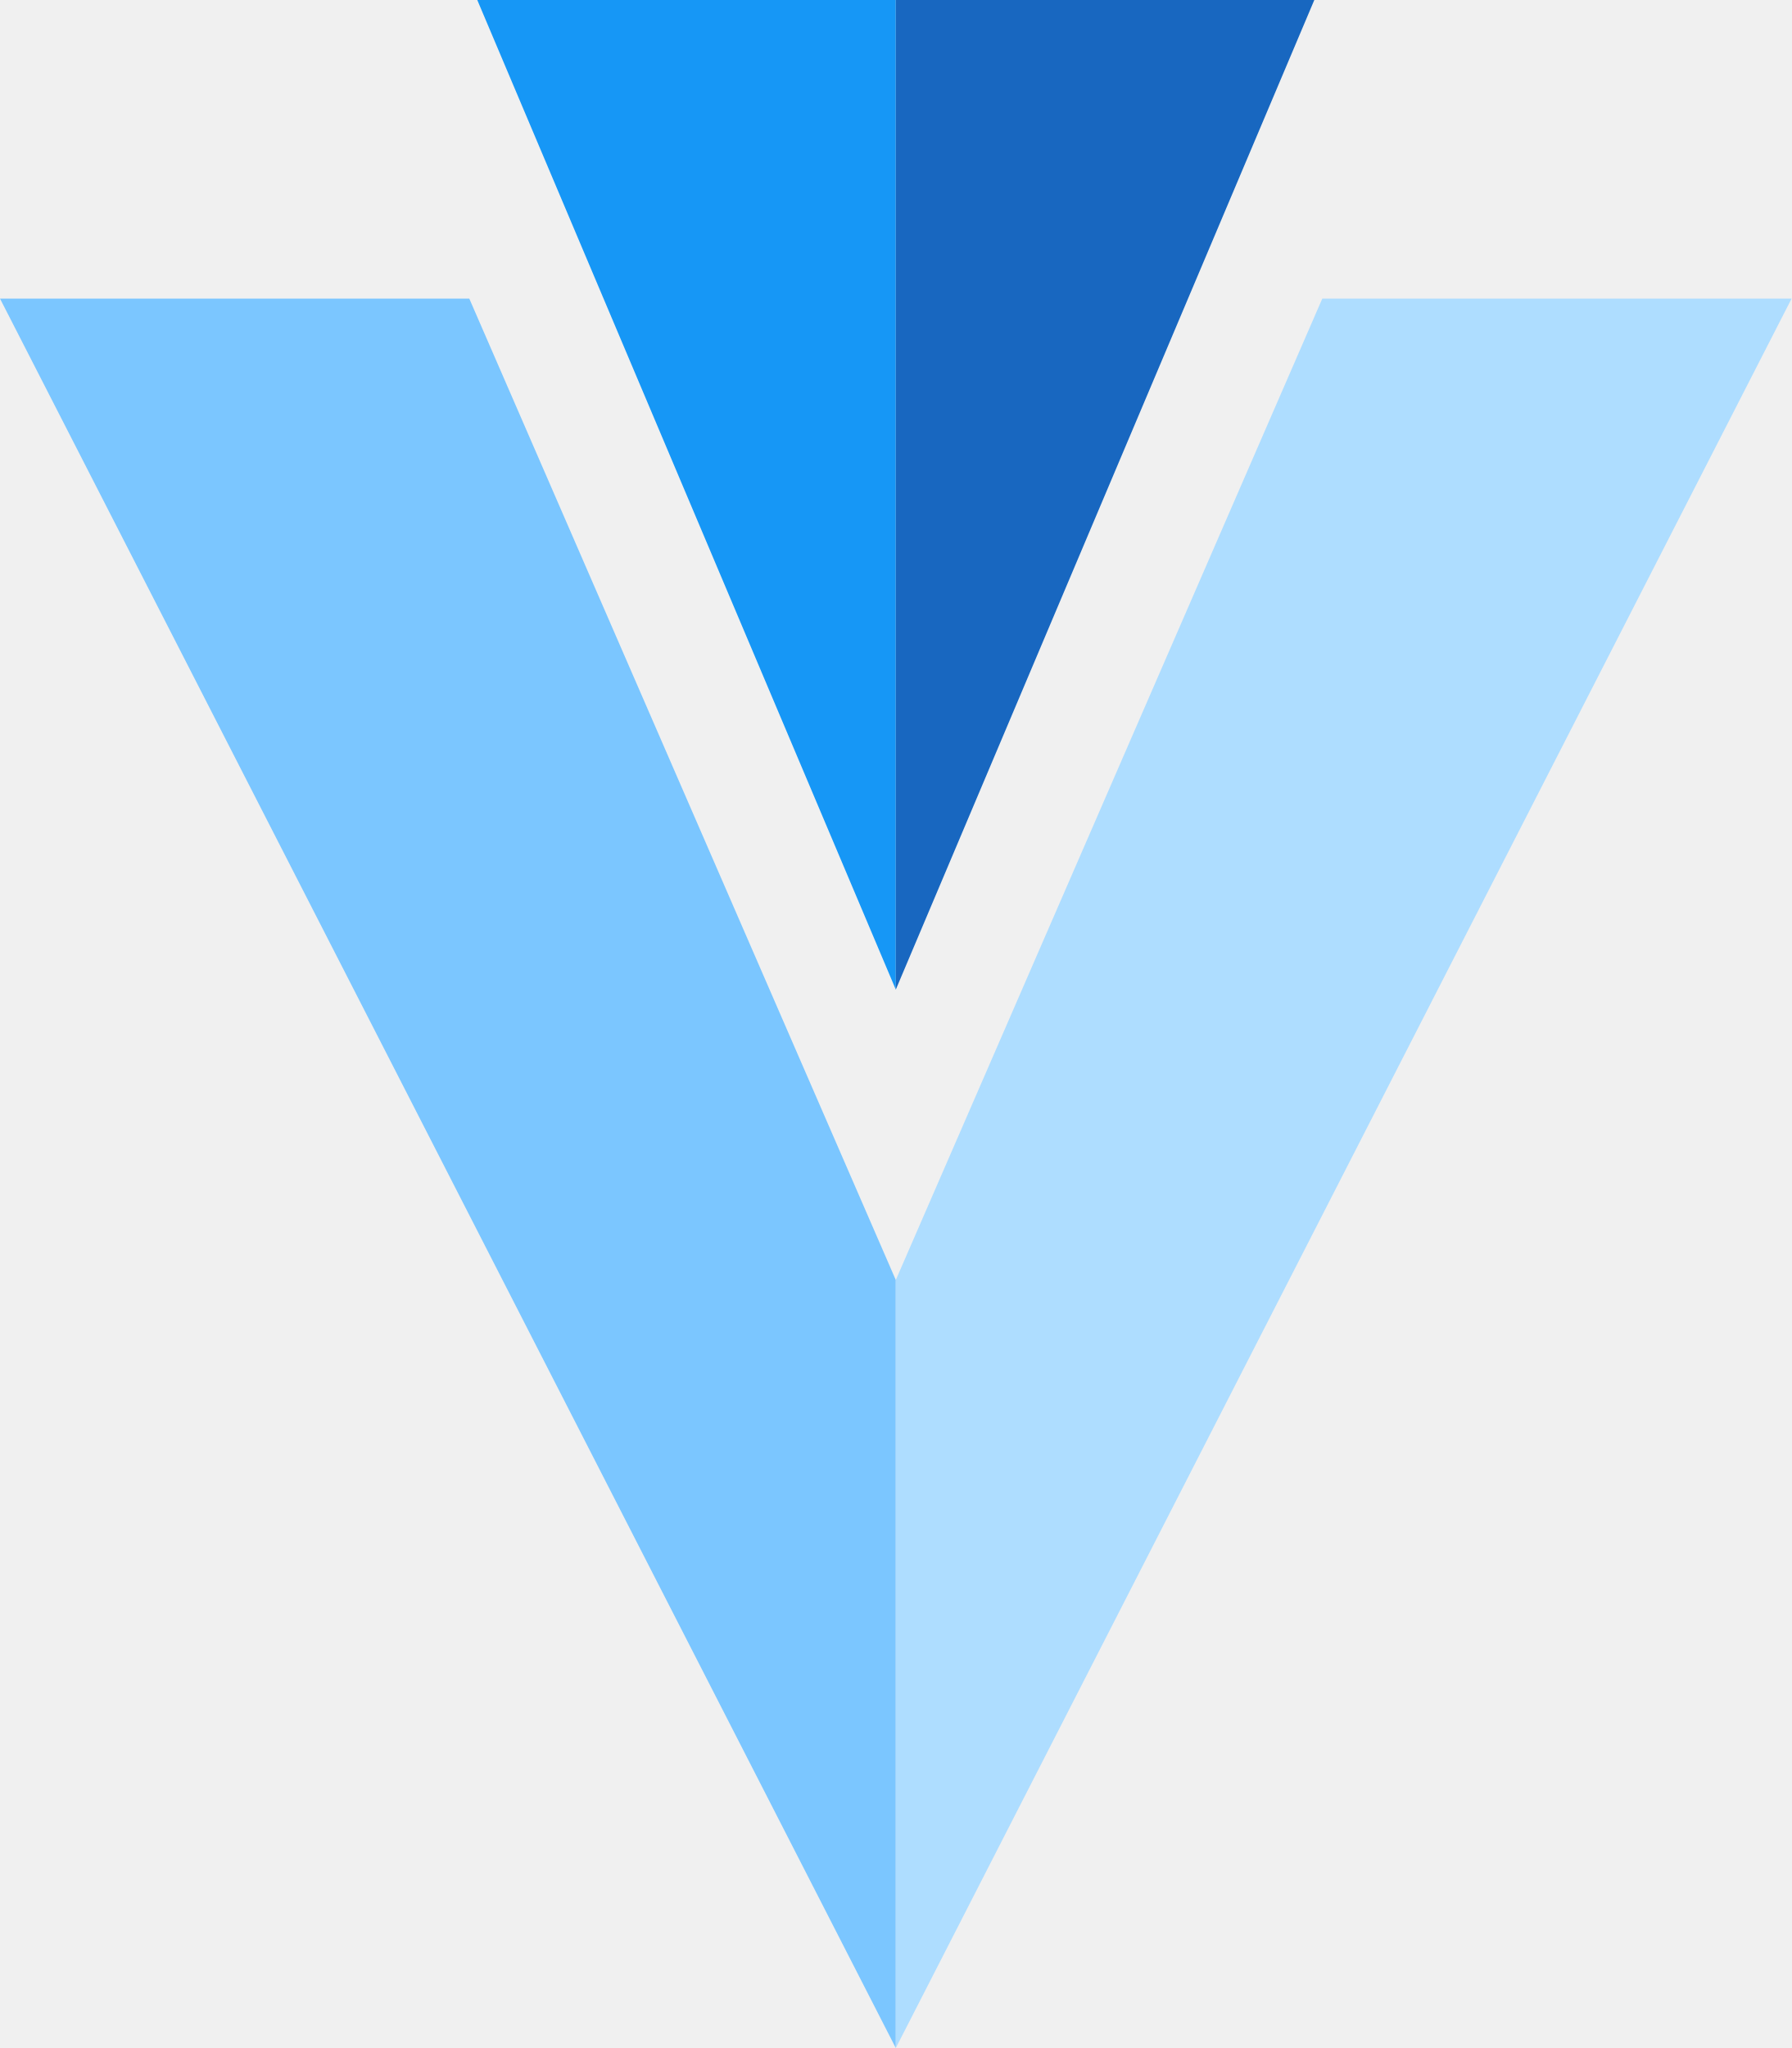
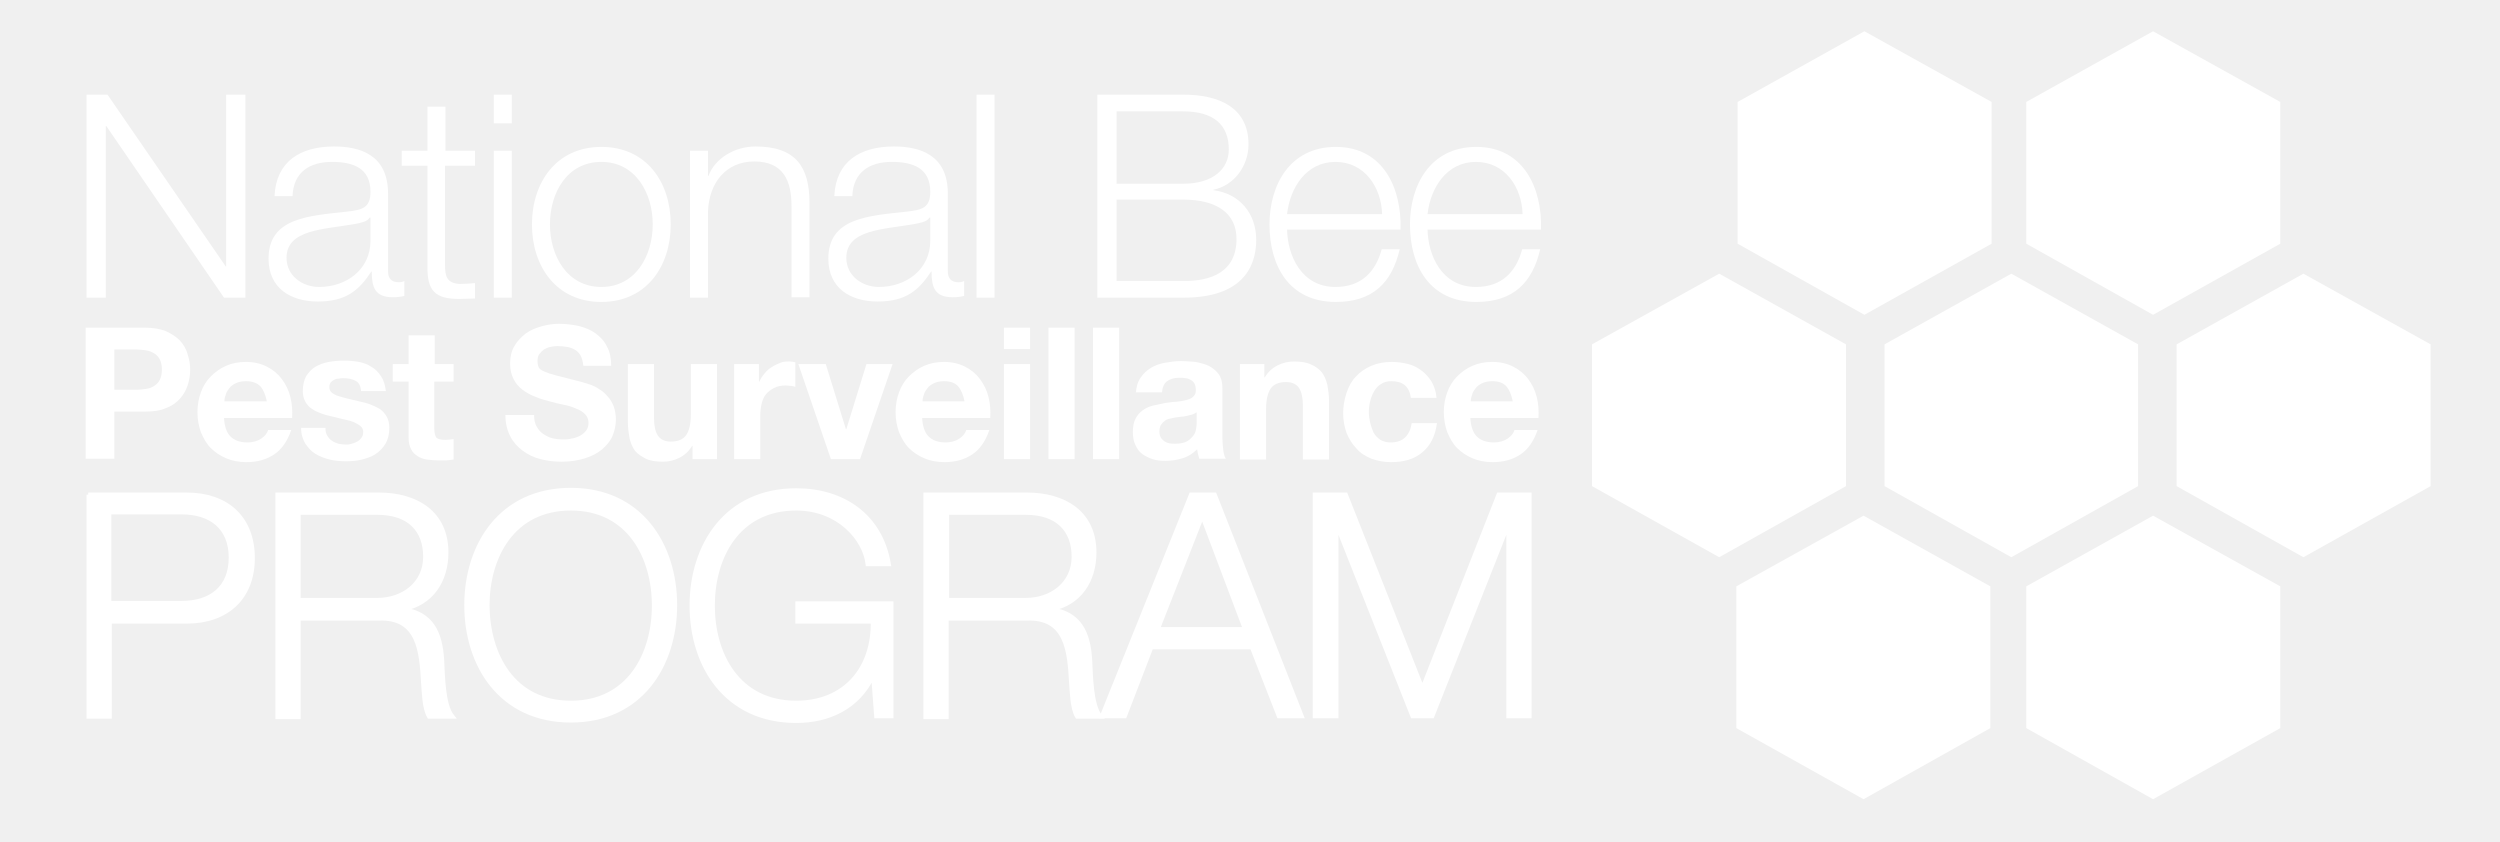
- <svg xmlns="http://www.w3.org/2000/svg" id="Layer_1" data-name="Layer 1" viewBox="0 0 87.5 100">
-   <defs>
-     <style>.cls-1{fill:#1697f6;}.cls-2{fill:#7bc6ff;}.cls-3{fill:#1867c0;}.cls-4{fill:#aeddff;}</style>
-   </defs>
-   <polyline class="cls-1" points="43.75 0 23.31 0 43.75 48.32" />
-   <polygon class="cls-2" points="43.75 62.5 43.75 100 0 14.58 22.92 14.58 43.75 62.5" />
-   <polyline class="cls-3" points="43.75 0 64.19 0 43.75 48.32" />
-   <polygon class="cls-4" points="64.58 14.58 87.5 14.58 43.75 100 43.75 62.5 64.58 14.58" />
+ <svg xmlns="http://www.w3.org/2000/svg" version="1.1" id="Layer_1" x="0px" y="0px" viewBox="0 0 583.7 196.4" style="enable-background:new 0 0 583.7 196.4;" xml:space="preserve">
+   <style type="text/css">
+ 	.st0{fill:#FFFFFF;}
+ 	.st1{fill:#FFFFFF;stroke:#FFFFFF;stroke-miterlimit:10;}
+ </style>
+   <polygon class="st0" points="465,56.9 435.3,73.5 405.7,56.9 405.7,23.8 435.3,7.3 465,23.8 " />
+   <polygon class="st0" points="431,113.5 401.4,130.1 371.7,113.5 371.7,80.4 401.4,63.9 431,80.4 " />
+   <polygon class="st0" points="499.2,113.5 469.6,130.1 440,113.5 440,80.4 469.6,63.9 499.2,80.4 " />
+   <polygon class="st0" points="464.7,170 435.1,186.6 405.4,170 405.4,136.9 435.1,120.4 464.7,136.9 " />
+   <polygon class="st0" points="532.4,56.9 502.7,73.5 473.1,56.9 473.1,23.8 502.7,7.3 532.4,23.8 " />
+   <polygon class="st0" points="567.5,113.5 537.8,130.1 508.2,113.5 508.2,80.4 537.8,63.9 567.5,80.4 " />
+   <polygon class="st0" points="532.4,170 502.7,186.6 473.1,170 473.1,136.9 502.7,120.4 532.4,136.9 " />
+   <path class="st0" d="M20.1,22.1h5l27.6,40.1h0.1V22.1h4.5v47.4h-5L24.8,29.4h-0.1v40.1h-4.5V22.1z" />
+   <path class="st0" d="M64.1,45.7c0.4-8,6-11.5,13.9-11.5c6,0,12.6,1.9,12.6,11v18.2c0,1.6,0.8,2.5,2.5,2.5c0.5,0,1-0.1,1.3-0.3v3.5  c-0.9,0.2-1.6,0.3-2.7,0.3c-4.2,0-4.9-2.4-4.9-6h-0.1c-2.9,4.4-5.9,7-12.5,7c-6.3,0-11.5-3.1-11.5-10c0-9.6,9.4-10,18.4-11  c3.5-0.4,5.4-0.9,5.4-4.6c0-5.6-4.1-7-9-7c-5.2,0-9,2.4-9.2,8H64.1z M86.4,50.8h-0.1c-0.5,1-2.4,1.3-3.5,1.5  c-7.1,1.3-15.9,1.2-15.9,7.9c0,4.2,3.7,6.8,7.6,6.8c6.4,0,12-4.1,12-10.8V50.8z" />
+   <path class="st0" d="M103.9,35.2h7v3.5h-7v23.1c0,2.7,0.4,4.3,3.4,4.5c1.2,0,2.4-0.1,3.6-0.2v3.6c-1.3,0-2.5,0.1-3.7,0.1  c-5.6,0-7.5-1.9-7.4-7.7V38.7h-6v-3.5h6V24.9h4.2V35.2z" />
+   <path class="st0" d="M115.3,22.1h4.2v6.7h-4.2V22.1z M115.3,35.2h4.2v34.3h-4.2V35.2z" />
+   <path class="st0" d="M156.6,52.4c0,9.8-5.7,18.1-16.2,18.1s-16.2-8.3-16.2-18.1c0-9.8,5.7-18.1,16.2-18.1S156.6,42.5,156.6,52.4z   M128.4,52.4c0,7.3,4,14.6,12,14.6s12-7.3,12-14.6c0-7.3-4-14.6-12-14.6S128.4,45,128.4,52.4z" />
+   <path class="st0" d="M161.1,35.2h4.2v5.9h0.1c1.5-4.1,6.1-6.9,11-6.9c9.6,0,12.6,5,12.6,13.2v22h-4.2V48.1c0-5.9-1.9-10.4-8.7-10.4  c-6.6,0-10.6,5-10.8,11.8v20h-4.2V35.2z" />
+   <path class="st0" d="M194.8,45.7c0.4-8,6-11.5,13.9-11.5c6,0,12.6,1.9,12.6,11v18.2c0,1.6,0.8,2.5,2.5,2.5c0.5,0,1-0.1,1.3-0.3v3.5  c-0.9,0.2-1.6,0.3-2.7,0.3c-4.2,0-4.9-2.4-4.9-6h-0.1c-2.9,4.4-5.9,7-12.5,7c-6.3,0-11.5-3.1-11.5-10c0-9.6,9.4-10,18.4-11  c3.5-0.4,5.4-0.9,5.4-4.6c0-5.6-4.1-7-9-7c-5.2,0-9,2.4-9.2,8H194.8z M217.1,50.8h-0.1c-0.5,1-2.4,1.3-3.5,1.5  c-7.1,1.3-15.9,1.2-15.9,7.9c0,4.2,3.7,6.8,7.6,6.8c6.4,0,12-4.1,12-10.8V50.8z" />
+   <path class="st0" d="M228,22.1h4.2v47.4H228V22.1z" />
+   <path class="st0" d="M256.2,22.1h20.1c8,0,15.2,2.8,15.2,11.6c0,5-3.3,9.6-8.2,10.6v0.1c6.1,0.8,10,5.4,10,11.6  c0,4.5-1.6,13.5-17,13.5h-20.1V22.1z M260.7,42.9h15.5c7.2,0,10.7-3.6,10.7-8c0-5.9-3.7-8.9-10.7-8.9h-15.5V42.9z M260.7,65.6h15.5  c6.7,0.1,12.5-2.2,12.5-9.8c0-6-4.6-9.2-12.5-9.2h-15.5V65.6z" />
+   <path class="st0" d="M300.5,53.5c0.1,6.1,3.3,13.5,11.3,13.5c6.1,0,9.4-3.6,10.8-8.8h4.2c-1.8,7.8-6.3,12.3-14.9,12.3  c-10.9,0-15.5-8.4-15.5-18.1c0-9,4.6-18.1,15.5-18.1c11,0,15.4,9.6,15.1,19.3H300.5z M322.7,50c-0.2-6.3-4.1-12.2-10.9-12.2  c-6.8,0-10.6,6-11.3,12.2H322.7z" />
+   <path class="st0" d="M333.3,53.5c0.1,6.1,3.3,13.5,11.3,13.5c6.1,0,9.4-3.6,10.8-8.8h4.2c-1.8,7.8-6.3,12.3-14.9,12.3  c-10.9,0-15.5-8.4-15.5-18.1c0-9,4.6-18.1,15.5-18.1c11,0,15.4,9.6,15.1,19.3H333.3z M355.5,50c-0.2-6.3-4.1-12.2-10.9-12.2  c-6.8,0-10.6,6-11.3,12.2H355.5z" />
+   <path class="st0" d="M20,76.5h13.8c1.9,0,3.6,0.3,4.9,0.8c1.3,0.6,2.4,1.3,3.3,2.2c0.8,0.9,1.5,2,1.8,3.2c0.4,1.2,0.6,2.4,0.6,3.6  c0,1.3-0.2,2.5-0.6,3.7c-0.4,1.2-1,2.2-1.8,3.1c-0.8,0.9-1.9,1.7-3.3,2.2c-1.3,0.6-3,0.8-4.9,0.8h-7.1v11H20V76.5z M26.7,91h5.2  c0.8,0,1.5-0.1,2.2-0.2c0.7-0.1,1.3-0.3,1.9-0.7c0.5-0.3,1-0.8,1.3-1.4c0.3-0.6,0.5-1.4,0.5-2.4c0-1-0.2-1.8-0.5-2.4  c-0.3-0.6-0.8-1.1-1.3-1.4c-0.5-0.3-1.2-0.6-1.9-0.7c-0.7-0.1-1.5-0.2-2.2-0.2h-5.2V91z" />
+   <path class="st0" d="M52.3,97.6c0.1,1.9,0.6,3.4,1.5,4.3c0.9,0.9,2.2,1.4,4,1.4c1.2,0,2.3-0.3,3.2-0.9c0.9-0.6,1.4-1.3,1.6-2H68  c-0.9,2.6-2.2,4.5-4,5.7c-1.8,1.2-3.9,1.8-6.5,1.8c-1.7,0-3.3-0.3-4.7-0.9c-1.4-0.6-2.6-1.4-3.6-2.4c-1-1-1.7-2.3-2.3-3.7  c-0.5-1.4-0.8-3-0.8-4.7c0-1.7,0.3-3.2,0.8-4.6c0.5-1.4,1.3-2.7,2.3-3.7c1-1,2.2-1.9,3.6-2.5c1.4-0.6,2.9-0.9,4.6-0.9  c1.9,0,3.5,0.4,4.9,1.1c1.4,0.7,2.6,1.7,3.5,2.9c0.9,1.2,1.6,2.6,2,4.2c0.4,1.6,0.5,3.2,0.4,4.9H52.3z M62.3,93.7  c-0.3-1.5-0.8-2.7-1.5-3.5C60,89.4,58.9,89,57.4,89c-1,0-1.8,0.2-2.4,0.5s-1.2,0.7-1.5,1.2c-0.4,0.5-0.7,1-0.8,1.5  c-0.2,0.5-0.3,1-0.3,1.5H62.3z" />
+   <path class="st0" d="M76,100c0,0.7,0.1,1.2,0.4,1.7c0.3,0.5,0.6,0.9,1.1,1.2c0.4,0.3,0.9,0.5,1.5,0.7c0.6,0.1,1.1,0.2,1.7,0.2  c0.4,0,0.9,0,1.4-0.2c0.5-0.1,0.9-0.3,1.3-0.5c0.4-0.2,0.7-0.5,1-0.9c0.3-0.4,0.4-0.8,0.4-1.4c0-0.5-0.2-0.9-0.5-1.2  c-0.3-0.3-0.8-0.6-1.4-0.9c-0.6-0.3-1.3-0.5-2.2-0.7c-0.9-0.2-1.8-0.4-2.9-0.7c-0.9-0.2-1.8-0.4-2.6-0.7c-0.8-0.3-1.6-0.6-2.3-1.1  c-0.7-0.4-1.2-1-1.6-1.7c-0.4-0.7-0.6-1.5-0.6-2.5c0-1.4,0.3-2.6,0.8-3.5c0.6-0.9,1.3-1.7,2.2-2.2c0.9-0.5,1.9-0.9,3.1-1.1  c1.1-0.2,2.3-0.3,3.5-0.3s2.4,0.1,3.5,0.3c1.1,0.2,2.1,0.6,3,1.2c0.9,0.5,1.6,1.3,2.2,2.2c0.6,0.9,0.9,2,1.1,3.4h-5.8  c-0.1-1.2-0.5-2-1.3-2.4c-0.8-0.4-1.7-0.6-2.8-0.6c-0.3,0-0.7,0-1.1,0.1c-0.4,0-0.8,0.1-1.1,0.3c-0.3,0.1-0.6,0.4-0.8,0.6  c-0.2,0.3-0.3,0.6-0.3,1.1c0,0.5,0.2,1,0.6,1.3c0.4,0.3,0.9,0.6,1.6,0.8c0.6,0.2,1.4,0.4,2.2,0.6c0.8,0.2,1.7,0.4,2.5,0.6  c0.9,0.2,1.8,0.4,2.6,0.7c0.8,0.3,1.6,0.7,2.3,1.1c0.7,0.5,1.2,1.1,1.6,1.8c0.4,0.7,0.6,1.6,0.6,2.6c0,1.5-0.3,2.7-0.9,3.7  c-0.6,1-1.4,1.8-2.3,2.4c-0.9,0.6-2,1-3.2,1.3c-1.2,0.3-2.5,0.4-3.7,0.4c-1.3,0-2.6-0.1-3.8-0.4c-1.2-0.3-2.3-0.7-3.3-1.3  c-1-0.6-1.7-1.4-2.4-2.4c-0.6-1-1-2.2-1-3.7H76z" />
+   <path class="st0" d="M101.4,85h4.5v4.1h-4.5v11c0,1,0.2,1.7,0.5,2.1c0.3,0.3,1,0.5,2.1,0.5c0.7,0,1.3-0.1,1.9-0.2v4.8  c-0.5,0.1-1.1,0.1-1.7,0.2c-0.6,0-1.2,0-1.8,0c-0.9,0-1.8-0.1-2.7-0.2c-0.8-0.1-1.6-0.4-2.2-0.8s-1.2-0.9-1.5-1.6  c-0.4-0.7-0.6-1.6-0.6-2.7V89.1h-3.7V85h3.7v-6.7h6.1V85z" />
+   <path class="st0" d="M124.7,97c0,1,0.2,1.9,0.6,2.6c0.4,0.7,0.9,1.3,1.5,1.7c0.6,0.4,1.3,0.8,2.1,1c0.8,0.2,1.7,0.3,2.6,0.3  c0.6,0,1.2,0,1.9-0.2c0.7-0.1,1.3-0.3,1.9-0.6c0.6-0.3,1.1-0.7,1.5-1.2c0.4-0.5,0.6-1.1,0.6-1.9c0-0.8-0.3-1.5-0.8-2  c-0.5-0.5-1.2-1-2.1-1.3c-0.9-0.4-1.8-0.7-2.9-0.9c-1.1-0.2-2.2-0.5-3.3-0.8c-1.1-0.3-2.3-0.6-3.4-1.1c-1.1-0.4-2.1-1-2.9-1.6  c-0.9-0.7-1.6-1.5-2.1-2.5c-0.5-1-0.8-2.2-0.8-3.6c0-1.6,0.3-2.9,1-4.1c0.7-1.2,1.6-2.1,2.6-2.9c1.1-0.8,2.3-1.3,3.7-1.7  c1.4-0.4,2.8-0.6,4.1-0.6c1.6,0,3.1,0.2,4.6,0.5c1.5,0.4,2.8,0.9,3.9,1.7c1.1,0.8,2.1,1.8,2.7,3.1c0.7,1.2,1,2.8,1,4.5h-6.5  c-0.1-0.9-0.3-1.7-0.6-2.3c-0.3-0.6-0.8-1.1-1.3-1.4c-0.5-0.3-1.2-0.6-1.9-0.7c-0.7-0.1-1.5-0.2-2.3-0.2c-0.5,0-1.1,0.1-1.6,0.2  c-0.5,0.1-1,0.3-1.5,0.6c-0.4,0.3-0.8,0.7-1.1,1.1c-0.3,0.4-0.4,1-0.4,1.6c0,0.6,0.1,1.1,0.3,1.5c0.2,0.4,0.7,0.7,1.4,1  c0.7,0.3,1.6,0.6,2.8,0.9c1.2,0.3,2.7,0.7,4.7,1.2c0.4,0.1,0.9,0.2,1.5,0.4c0.6,0.2,1.2,0.4,1.9,0.6c0.7,0.3,1.3,0.6,2,1.1  c0.7,0.4,1.3,1,1.8,1.6c0.6,0.6,1,1.4,1.4,2.3c0.3,0.9,0.5,1.9,0.5,3c0,1.4-0.3,2.7-0.8,3.9c-0.5,1.2-1.4,2.2-2.4,3.1  c-1.1,0.9-2.4,1.6-4,2.1c-1.6,0.5-3.4,0.8-5.5,0.8c-1.7,0-3.3-0.2-4.9-0.6c-1.6-0.4-3-1.1-4.2-2c-1.2-0.9-2.2-2-2.9-3.4  s-1.1-3-1.1-4.9H124.7z" />
+   <path class="st0" d="M167.5,107.2h-5.8v-3.1h-0.1c-0.8,1.3-1.8,2.2-3,2.8c-1.2,0.6-2.5,0.9-3.8,0.9c-1.6,0-3-0.2-4-0.7  s-1.9-1.1-2.5-1.8c-0.6-0.8-1-1.7-1.3-2.9c-0.2-1.1-0.4-2.4-0.4-3.8V85h6.1v12.6c0,1.8,0.3,3.2,0.9,4.1c0.6,0.9,1.6,1.4,3,1.4  c1.7,0,2.9-0.5,3.6-1.5c0.7-1,1.1-2.6,1.1-4.9V85h6.1V107.2z" />
+   <path class="st0" d="M171.4,85h5.8v4.1h0.1c0.3-0.7,0.7-1.3,1.2-1.9c0.5-0.6,1-1.1,1.7-1.5c0.6-0.4,1.3-0.7,2-1s1.5-0.3,2.2-0.3  c0.5,0,0.9,0.1,1.3,0.2v5.7c-0.3-0.1-0.6-0.1-1-0.2c-0.4,0-0.8-0.1-1.2-0.1c-1.1,0-2.1,0.2-2.8,0.6c-0.8,0.4-1.4,0.9-1.9,1.5  c-0.5,0.6-0.8,1.4-1,2.3c-0.2,0.9-0.3,1.8-0.3,2.8v10h-6.1V85z" />
+   <path class="st0" d="M200.8,107.2h-6.8L186.4,85h6.4l4.7,15.2h0.1l4.7-15.2h6.1L200.8,107.2z" />
+   <path class="st0" d="M215.3,97.6c0.1,1.9,0.6,3.4,1.5,4.3c0.9,0.9,2.2,1.4,4,1.4c1.2,0,2.3-0.3,3.2-0.9c0.9-0.6,1.4-1.3,1.6-2h5.4  c-0.9,2.6-2.2,4.5-4,5.7c-1.8,1.2-3.9,1.8-6.5,1.8c-1.7,0-3.3-0.3-4.7-0.9c-1.4-0.6-2.6-1.4-3.6-2.4c-1-1-1.7-2.3-2.3-3.7  c-0.5-1.4-0.8-3-0.8-4.7c0-1.7,0.3-3.2,0.8-4.6c0.5-1.4,1.3-2.7,2.3-3.7c1-1,2.2-1.9,3.6-2.5c1.4-0.6,2.9-0.9,4.6-0.9  c1.9,0,3.5,0.4,4.9,1.1c1.4,0.7,2.6,1.7,3.5,2.9c0.9,1.2,1.6,2.6,2,4.2c0.4,1.6,0.5,3.2,0.4,4.9H215.3z M225.2,93.7  c-0.3-1.5-0.8-2.7-1.5-3.5c-0.7-0.8-1.8-1.2-3.3-1.2c-1,0-1.8,0.2-2.4,0.5s-1.2,0.7-1.5,1.2c-0.4,0.5-0.7,1-0.8,1.5  c-0.2,0.5-0.3,1-0.3,1.5H225.2z" />
+   <path class="st0" d="M240.5,81.5h-6.1v-5h6.1V81.5z M234.4,85h6.1v22.2h-6.1V85z" />
+   <path class="st0" d="M244.8,76.5h6.1v30.7h-6.1V76.5z" />
+   <path class="st0" d="M255.2,76.5h6.1v30.7h-6.1V76.5z" />
+   <path class="st0" d="M265.2,91.8c0.1-1.4,0.4-2.6,1.1-3.6c0.6-0.9,1.4-1.7,2.4-2.3c1-0.6,2.1-1,3.3-1.2c1.2-0.2,2.4-0.4,3.7-0.4  c1.1,0,2.2,0.1,3.4,0.2c1.1,0.2,2.2,0.5,3.1,0.9c0.9,0.5,1.7,1.1,2.3,1.9c0.6,0.8,0.9,1.9,0.9,3.2v11.6c0,1,0.1,2,0.2,2.9  c0.1,0.9,0.3,1.6,0.6,2.1H280c-0.1-0.3-0.2-0.7-0.3-1.1c-0.1-0.4-0.1-0.7-0.2-1.1c-1,1-2.1,1.7-3.4,2.1c-1.3,0.4-2.7,0.6-4,0.6  c-1.1,0-2.1-0.1-3-0.4c-0.9-0.3-1.7-0.7-2.4-1.2c-0.7-0.5-1.2-1.2-1.6-2.1c-0.4-0.8-0.6-1.8-0.6-3c0-1.3,0.2-2.3,0.6-3.1  c0.4-0.8,1-1.5,1.7-2c0.7-0.5,1.5-0.9,2.4-1.1c0.9-0.2,1.8-0.4,2.8-0.6c0.9-0.1,1.8-0.3,2.7-0.3c0.9-0.1,1.6-0.2,2.3-0.4  s1.2-0.4,1.6-0.8s0.6-0.8,0.6-1.4c0-0.7-0.1-1.2-0.3-1.6c-0.2-0.4-0.5-0.7-0.9-0.9s-0.8-0.4-1.2-0.4c-0.5-0.1-1-0.1-1.5-0.1  c-1.2,0-2.1,0.3-2.8,0.8c-0.7,0.5-1.1,1.4-1.2,2.6H265.2z M279.3,96.3c-0.3,0.2-0.6,0.4-1,0.5c-0.4,0.1-0.8,0.2-1.2,0.3  s-0.9,0.2-1.4,0.2c-0.5,0.1-1,0.1-1.4,0.2c-0.5,0.1-0.9,0.2-1.4,0.3c-0.4,0.1-0.8,0.3-1.1,0.6c-0.3,0.2-0.6,0.6-0.8,0.9  c-0.2,0.4-0.3,0.9-0.3,1.4c0,0.6,0.1,1,0.3,1.4c0.2,0.4,0.5,0.6,0.8,0.9c0.3,0.2,0.7,0.4,1.2,0.5c0.5,0.1,0.9,0.1,1.4,0.1  c1.2,0,2.1-0.2,2.8-0.6c0.7-0.4,1.1-0.9,1.5-1.4s0.5-1.1,0.6-1.7c0.1-0.6,0.1-1,0.1-1.4V96.3z" />
+   <path class="st0" d="M289.4,85h5.8v3.1h0.1c0.8-1.3,1.8-2.2,3-2.8s2.5-0.9,3.8-0.9c1.6,0,3,0.2,4,0.7c1,0.4,1.9,1.1,2.5,1.8  c0.6,0.8,1,1.7,1.3,2.9c0.2,1.1,0.4,2.4,0.4,3.8v13.7h-6.1V94.7c0-1.8-0.3-3.2-0.9-4.1c-0.6-0.9-1.6-1.4-3-1.4  c-1.7,0-2.9,0.5-3.6,1.5c-0.7,1-1.1,2.6-1.1,4.9v11.7h-6.1V85z" />
+   <path class="st0" d="M329.4,92.8c-0.4-2.6-1.9-3.8-4.5-3.8c-1,0-1.8,0.2-2.5,0.7c-0.7,0.4-1.2,1-1.6,1.7c-0.4,0.7-0.7,1.5-0.9,2.3  s-0.3,1.7-0.3,2.5c0,0.8,0.1,1.6,0.3,2.5c0.2,0.8,0.5,1.6,0.8,2.3c0.4,0.7,0.9,1.2,1.6,1.7c0.7,0.4,1.5,0.6,2.4,0.6  c1.4,0,2.6-0.4,3.4-1.2c0.8-0.8,1.3-1.9,1.5-3.3h5.9c-0.4,3-1.5,5.2-3.4,6.8c-1.9,1.6-4.3,2.3-7.3,2.3c-1.7,0-3.2-0.3-4.6-0.8  c-1.4-0.6-2.6-1.3-3.5-2.4c-1-1-1.7-2.2-2.3-3.6c-0.5-1.4-0.8-2.9-0.8-4.6c0-1.7,0.3-3.3,0.8-4.8c0.5-1.5,1.2-2.8,2.2-3.8  c1-1.1,2.2-1.9,3.6-2.5c1.4-0.6,3-0.9,4.8-0.9c1.3,0,2.6,0.2,3.8,0.5c1.2,0.3,2.3,0.9,3.2,1.6c0.9,0.7,1.7,1.6,2.3,2.6  c0.6,1.1,1,2.3,1.1,3.7H329.4z" />
+   <path class="st0" d="M343.3,97.6c0.1,1.9,0.6,3.4,1.5,4.3c0.9,0.9,2.2,1.4,4,1.4c1.2,0,2.3-0.3,3.2-0.9c0.9-0.6,1.4-1.3,1.6-2h5.4  c-0.9,2.6-2.2,4.5-4,5.7s-3.9,1.8-6.5,1.8c-1.7,0-3.3-0.3-4.7-0.9c-1.4-0.6-2.6-1.4-3.6-2.4s-1.7-2.3-2.3-3.7  c-0.5-1.4-0.8-3-0.8-4.7c0-1.7,0.3-3.2,0.8-4.6c0.5-1.4,1.3-2.7,2.3-3.7c1-1,2.2-1.9,3.6-2.5c1.4-0.6,2.9-0.9,4.6-0.9  c1.9,0,3.5,0.4,4.9,1.1c1.4,0.7,2.6,1.7,3.5,2.9c0.9,1.2,1.6,2.6,2,4.2c0.4,1.6,0.5,3.2,0.4,4.9H343.3z M353.2,93.7  c-0.3-1.5-0.8-2.7-1.5-3.5c-0.7-0.8-1.8-1.2-3.3-1.2c-1,0-1.8,0.2-2.4,0.5c-0.6,0.3-1.2,0.7-1.5,1.2c-0.4,0.5-0.7,1-0.8,1.5  c-0.2,0.5-0.3,1-0.3,1.5H353.2z" />
+   <path class="st1" d="M20.6,115.5h23c9.3,0,15.4,5.4,15.4,14.8c0,9.3-6.1,14.8-15.4,14.8h-18v22.2h-4.9V115.5z M25.5,140.8h16.9  c6.8,0,11.5-3.5,11.5-10.6s-4.7-10.6-11.5-10.6H25.5V140.8z" />
+   <path class="st1" d="M64.8,115.5h23.7c8.5,0,15.7,4.1,15.7,13.5c0,6.5-3.4,11.9-10.1,13.2v0.1c6.7,0.9,8.7,5.5,9.1,11.7  c0.2,3.5,0.2,10.6,2.4,13.3h-5.4c-1.2-2-1.2-5.9-1.4-8c-0.4-7.2-1-15.3-10.4-14.9H69.7v23h-4.9V115.5z M69.7,140.1h18.4  c6,0,11.2-3.8,11.2-10.1c0-6.3-3.8-10.3-11.2-10.3H69.7V140.1z" />
+   <path class="st1" d="M133.3,114.4c16.2,0,24.3,12.8,24.3,26.9c0,14.1-8.1,26.9-24.3,26.9c-16.3,0-24.4-12.8-24.4-26.9  C108.9,127.2,117,114.4,133.3,114.4z M133.3,164.1c13.6,0,19.4-11.4,19.4-22.7c0-11.3-5.8-22.7-19.4-22.7  c-13.7,0-19.5,11.4-19.5,22.7C113.9,152.7,119.6,164.1,133.3,164.1z" />
+   <path class="st1" d="M208.1,167.2h-3.5l-0.7-9.4h-0.1c-3.5,7.4-10.4,10.5-17.9,10.5c-16.3,0-24.4-12.8-24.4-26.9  c0-14.1,8.1-26.9,24.4-26.9c10.9,0,19.7,5.9,21.6,17.2h-4.9c-0.7-5.9-6.8-13-16.7-13c-13.7,0-19.5,11.4-19.5,22.7  c0,11.3,5.8,22.7,19.5,22.7c11.4,0,18.1-8,17.9-19h-17.6v-4.2h21.9V167.2z" />
+   <path class="st1" d="M216.1,115.5h23.7c8.5,0,15.7,4.1,15.7,13.5c0,6.5-3.4,11.9-10.1,13.2v0.1c6.7,0.9,8.7,5.5,9.1,11.7  c0.2,3.5,0.2,10.6,2.4,13.3h-5.4c-1.2-2-1.2-5.9-1.4-8c-0.4-7.2-1-15.3-10.4-14.9h-18.7v23h-4.9V115.5z M221.1,140.1h18.4  c6,0,11.2-3.8,11.2-10.1c0-6.3-3.8-10.3-11.2-10.3h-18.4V140.1z" />
+   <path class="st1" d="M278.1,115.5h5.5l20.3,51.7h-5.3l-6.3-16.1h-23.5l-6.2,16.1h-5.3L278.1,115.5z M270.3,146.9h20.4l-10-26.5  L270.3,146.9z" />
+   <path class="st1" d="M307,115.5h7.2l17.9,45.3l17.8-45.3h7.2v51.7h-4.9v-44.7h-0.1l-17.7,44.7h-4.6l-17.7-44.7H312v44.7H307V115.5z" />
</svg>
